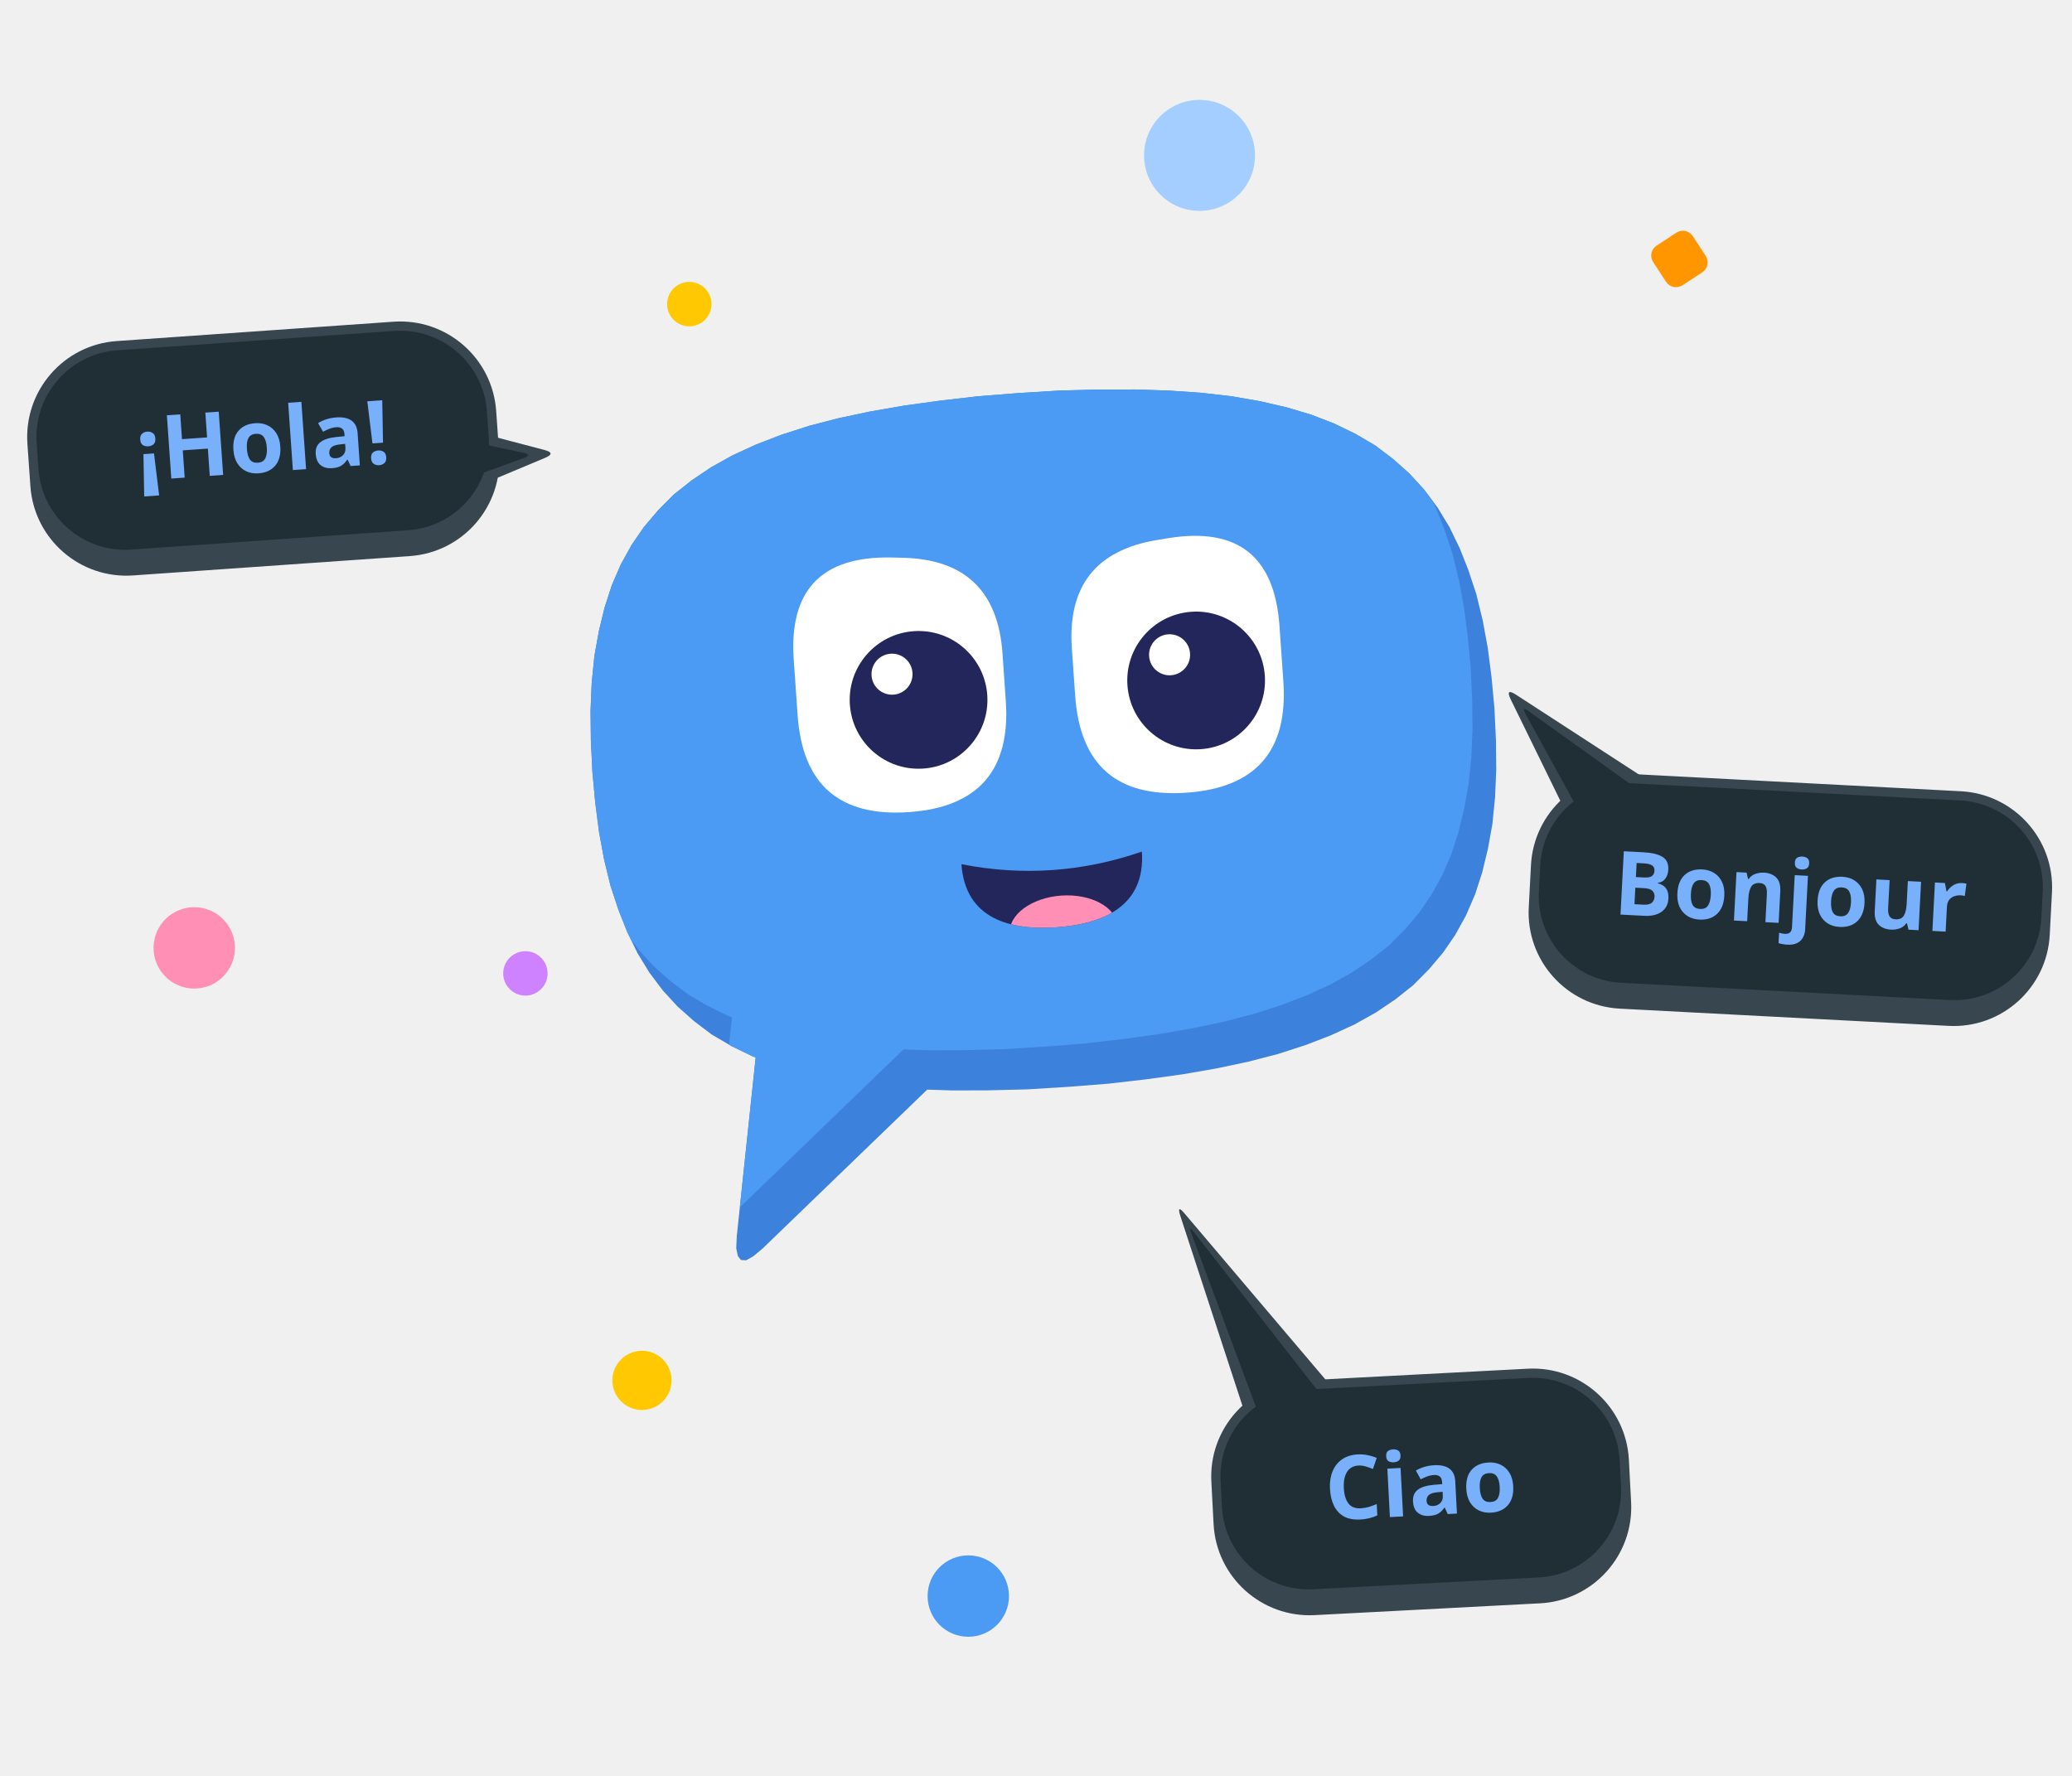
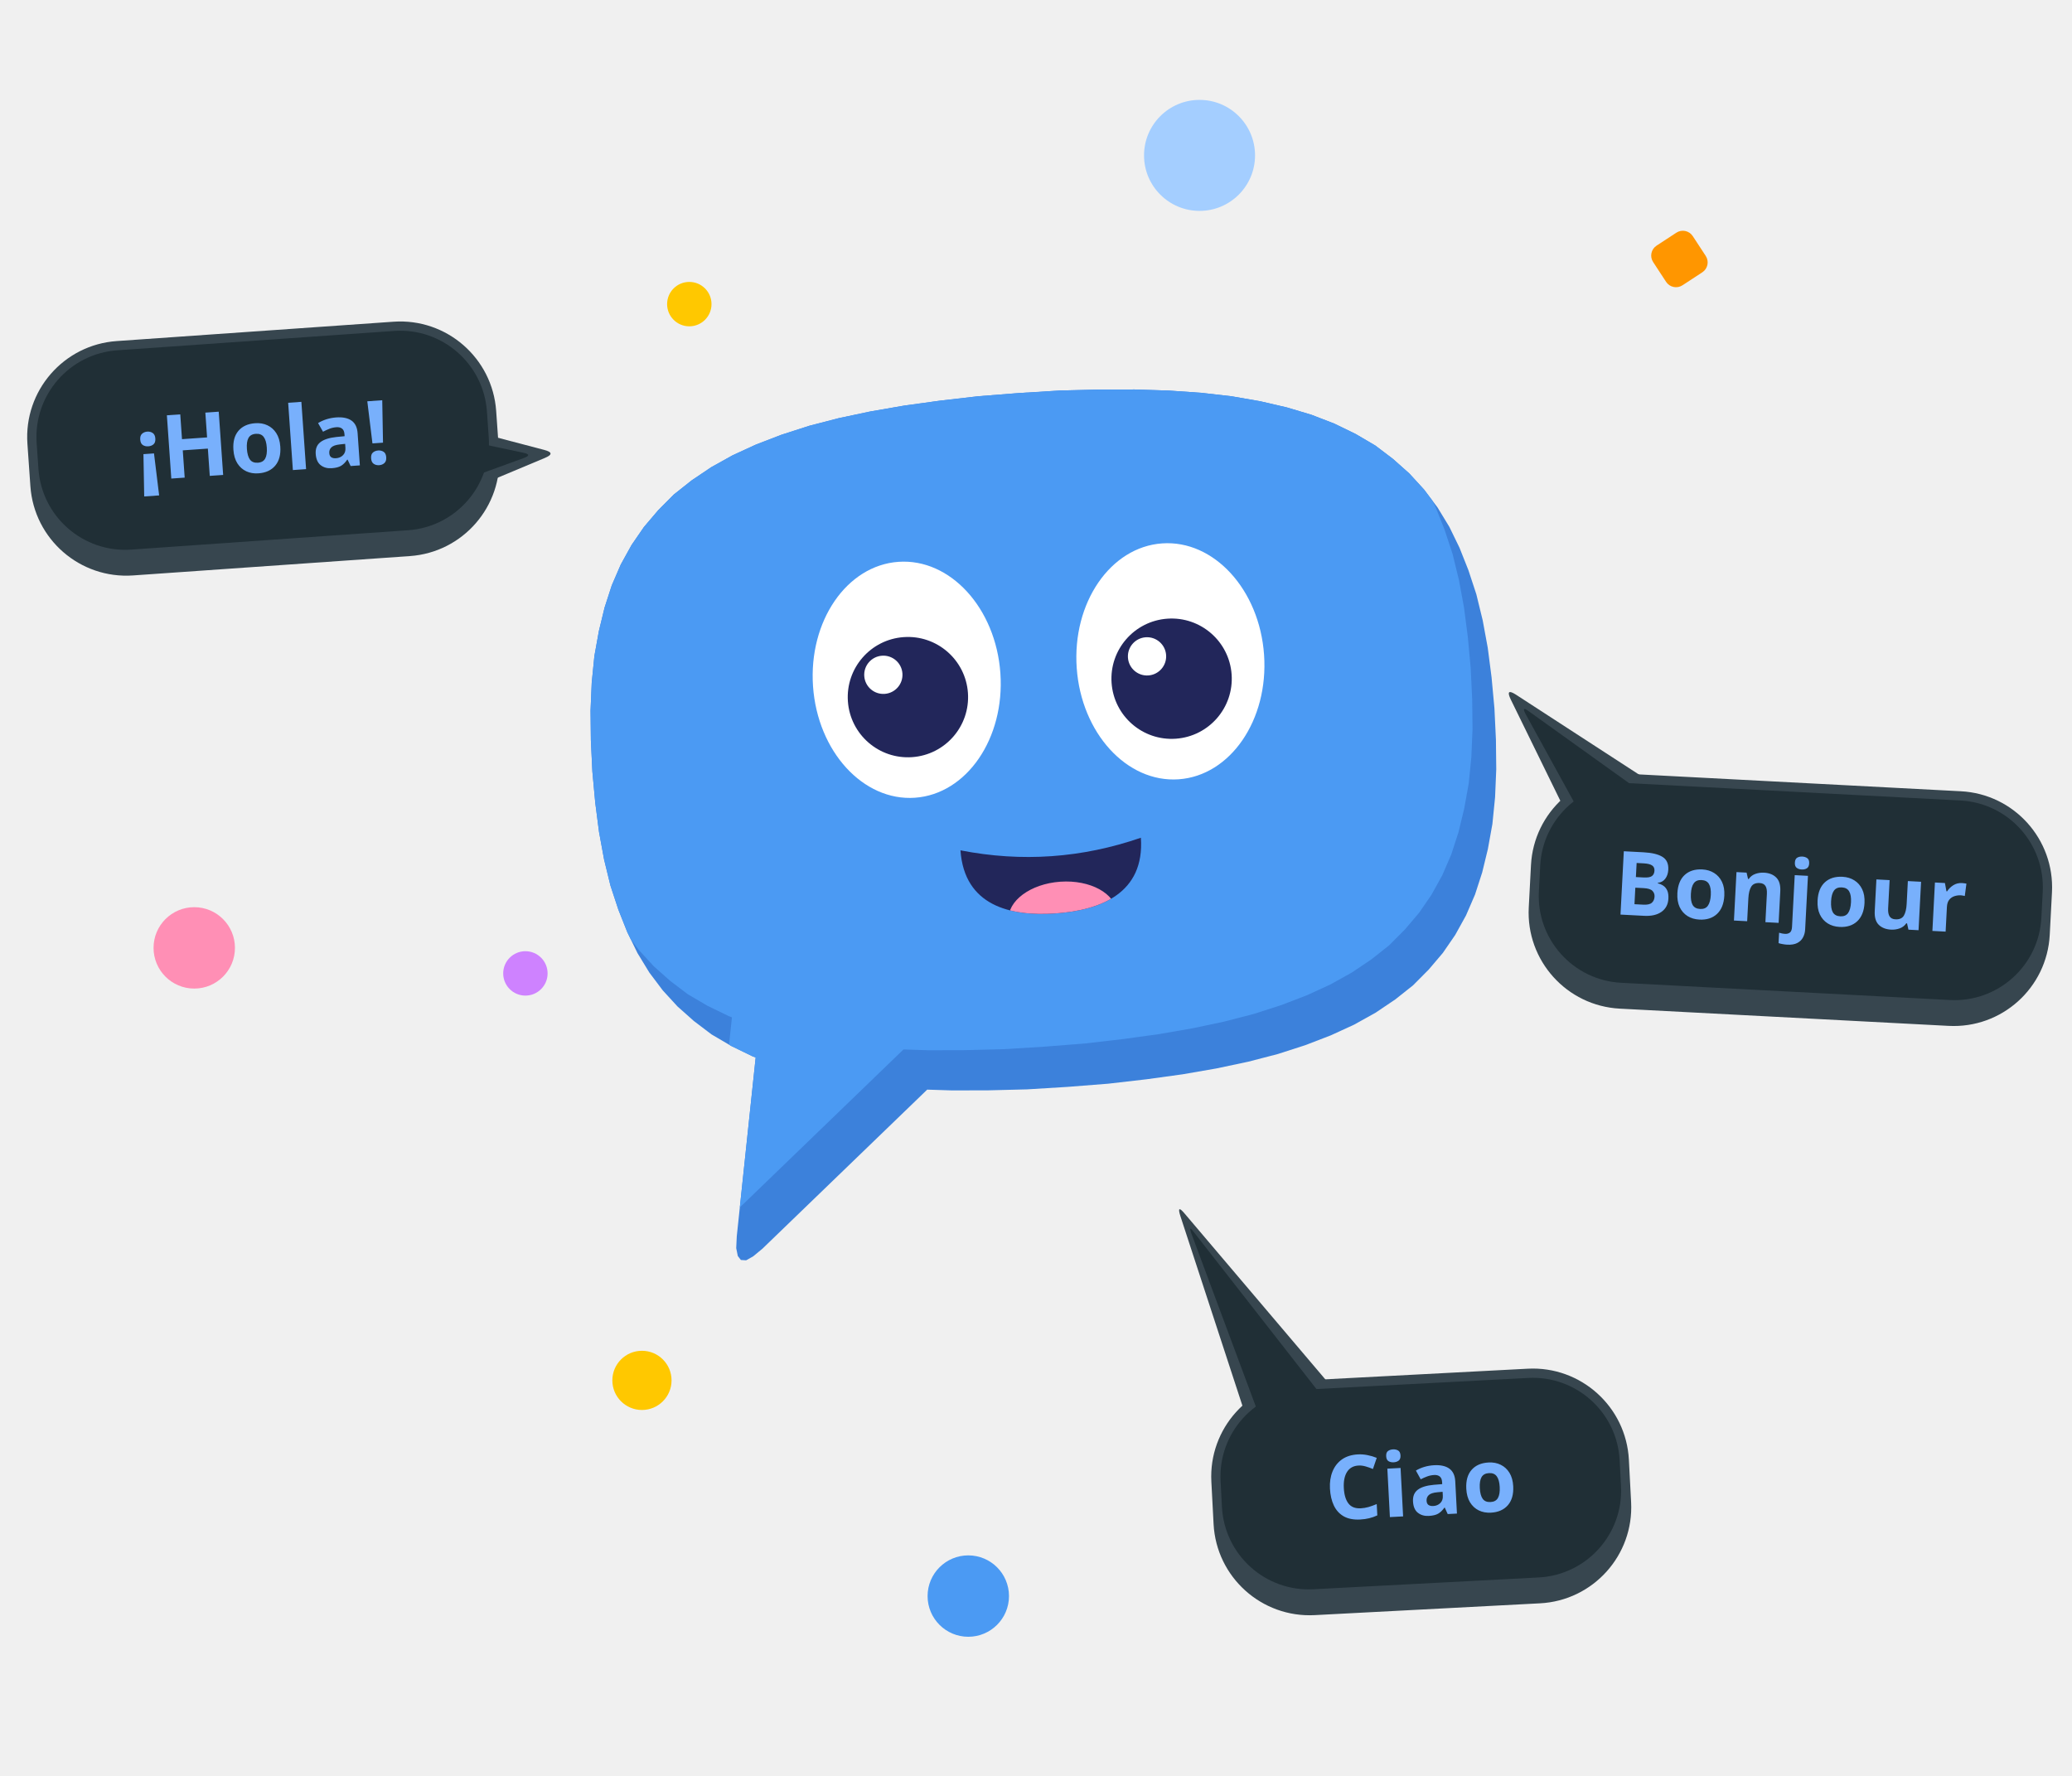
<svg xmlns="http://www.w3.org/2000/svg" viewBox="0 0 560 480" width="560" height="480">
  <g transform="translate(282 200) scale(0.94)">
    <g transform="rotate(-4 0 0)">
      <clipPath id="ma1">
        <path d="M0 -100L-11.7 -99.9L-22.8 -99.4L-33.2 -98.7L-43 -97.7L-52.3 -96.4L-60.9 -94.8L-69 -92.8L-76.5 -90.5L-83.4 -87.9L-89.8 -84.9L-95.7 -81.5L-101.1 -77.8L-105.9 -73.6L-110.3 -69.1L-114.2 -64.2L-117.7 -58.8L-120.7 -53L-123.2 -46.8L-125.3 -40.2L-127.1 -33.1L-128.4 -25.5L-129.3 -17.5L-129.8 -9L-130 0L-129.8 9L-129.3 17.5L-128.4 25.5L-127.1 33.1L-125.3 40.2L-123.2 46.8L-120.7 53L-117.7 58.8L-114.2 64.2L-110.3 69.1L-105.9 73.6L-101.1 77.8L-95.7 81.5L-89.8 84.9L-83.4 87.9L-76.5 90.5L-69 92.8L-60.9 94.8L-52.3 96.4L-43 97.7L-33.2 98.7L-22.8 99.4L-11.7 99.9L0 100L11.7 99.9L22.8 99.4L33.2 98.7L43 97.7L52.3 96.4L60.9 94.8L69 92.8L76.5 90.5L83.4 87.9L89.8 84.9L95.7 81.5L101.1 77.8L105.9 73.6L110.3 69.1L114.2 64.2L117.7 58.8L120.7 53L123.2 46.8L125.3 40.2L127.1 33.1L128.4 25.5L129.3 17.5L129.8 9L130 0L129.8 -9L129.3 -17.5L128.4 -25.5L127.1 -33.1L125.3 -40.2L123.2 -46.8L120.7 -53L117.7 -58.8L114.2 -64.2L110.3 -69.1L105.9 -73.6L101.1 -77.8L95.7 -81.5L89.8 -84.9L83.4 -87.9L76.5 -90.5L69 -92.8L60.9 -94.8L52.3 -96.4L43 -97.7L33.2 -98.7L22.8 -99.4L11.7 -99.9L0 -100ZM-97.9 136.2L-98.3 139.6L-98 141.9L-97.2 143.1L-95.7 143.3L-93.6 142.3L-90.8 140.3L-33.7 92.4L-31.6 90.3L-30.4 88.4L-30.2 86.5L-30.9 84.8L-32.5 83.2L-35 81.7L-75 62.3L-77.8 61.3L-80.2 61L-82.2 61.5L-83.8 62.9L-85 65L-85.8 67.8Z" />
      </clipPath>
      <g clip-path="url(#ma1)">
        <rect x="-132" y="-102" width="264" height="247.3" fill="#3C81DB" />
        <path d="M0 -100L-11.7 -99.9L-22.8 -99.4L-33.2 -98.7L-43 -97.7L-52.3 -96.4L-60.9 -94.8L-69 -92.8L-76.5 -90.5L-83.4 -87.9L-89.8 -84.9L-95.7 -81.5L-101.1 -77.8L-105.9 -73.6L-110.3 -69.1L-114.2 -64.2L-117.7 -58.8L-120.7 -53L-123.2 -46.8L-125.3 -40.2L-127.1 -33.1L-128.4 -25.5L-129.3 -17.5L-129.8 -9L-130 0L-129.8 9L-129.3 17.5L-128.4 25.5L-127.1 33.1L-125.3 40.2L-123.2 46.8L-120.7 53L-117.7 58.8L-114.2 64.2L-110.3 69.1L-105.9 73.6L-101.1 77.8L-95.7 81.5L-89.8 84.9L-83.4 87.9L-76.5 90.5L-69 92.8L-60.9 94.8L-52.3 96.4L-43 97.7L-33.2 98.7L-22.8 99.4L-11.7 99.9L0 100L11.7 99.9L22.8 99.4L33.2 98.7L43 97.7L52.3 96.4L60.9 94.8L69 92.8L76.5 90.5L83.4 87.9L89.8 84.9L95.7 81.5L101.1 77.8L105.9 73.6L110.3 69.1L114.2 64.2L117.7 58.8L120.7 53L123.2 46.8L125.3 40.2L127.1 33.1L128.4 25.5L129.3 17.5L129.8 9L130 0L129.8 -9L129.3 -17.5L128.4 -25.5L127.1 -33.1L125.3 -40.2L123.2 -46.8L120.7 -53L117.7 -58.8L114.2 -64.2L110.3 -69.1L105.9 -73.6L101.1 -77.8L95.7 -81.5L89.8 -84.9L83.4 -87.9L76.5 -90.5L69 -92.8L60.9 -94.8L52.3 -96.4L43 -97.7L33.2 -98.7L22.8 -99.4L11.7 -99.9L0 -100ZM-97.9 136.2L-98.3 139.6L-98 141.9L-97.2 143.1L-95.7 143.3L-93.6 142.3L-90.8 140.3L-33.7 92.4L-31.6 90.3L-30.4 88.4L-30.2 86.5L-30.9 84.8L-32.5 83.2L-35 81.7L-75 62.3L-77.8 61.3L-80.2 61L-82.2 61.5L-83.8 62.9L-85 65L-85.8 67.8Z" fill="#4B9AF3" transform="translate(-6 -12)" />
      </g>
-       <path d="M-10 -25.7Q-10 -52.7 -36.9 -55.1L-40.1 -55.4Q-70 -58 -70 -28L-70 -12Q-70 18 -40 18L-40 18Q-10 18 -10 -12Z" fill="#FFFFFF" />
-       <circle cx="-35" cy="-14" r="19.8" fill="#22265A" />
-       <circle cx="-42.1" cy="-21.9" r="5.9" fill="#FFFFFF" />
-       <path d="M10 -25.7Q10 -52.7 36.9 -55.1L40.1 -55.4Q70 -58 70 -28L70 -12Q70 18 40 18L40 18Q10 18 10 -12Z" fill="#FFFFFF" />
-       <circle cx="45" cy="-14" r="19.8" fill="#22265A" />
-       <circle cx="37.9" cy="-21.9" r="5.9" fill="#FFFFFF" />
+       <ellipse cx="-38" cy="-20" rx="27" ry="34" fill="#FFFFFF" />
+       <circle cx="-38" cy="-15" r="17.3" fill="#22265A" />
+       <circle cx="-44.6" cy="-21.9" r="5.5" fill="#FFFFFF" />
+       <ellipse cx="38" cy="-20" rx="27" ry="34" fill="#FFFFFF" />
+       <circle cx="38" cy="-15" r="17.3" fill="#22265A" />
+       <circle cx="31.4" cy="-21.9" r="5.5" fill="#FFFFFF" />
      <clipPath id="ma2">
-         <path d="M-26 34Q0 41 26 34C26 50 13 54 0 54C-13 54 -26 50 -26 34Z" />
+         <path d="M-26 30Q0 37 26 30C26 46 13 50 0 50C-13 50 -26 46 -26 30Z" />
      </clipPath>
      <g clip-path="url(#ma2)">
-         <path d="M-26 34Q0 41 26 34C26 50 13 54 0 54C-13 54 -26 50 -26 34Z" fill="#22265A" />
-         <ellipse cx="2" cy="55" rx="15.6" ry="10" fill="#FF8FB5" />
+         <path d="M-26 30Q0 37 26 30C26 46 13 50 0 50C-13 50 -26 46 -26 30Z" fill="#22265A" />
+         <ellipse cx="2" cy="51" rx="15.6" ry="10" fill="#FF8FB5" />
      </g>
    </g>
  </g>
  <g transform="rotate(-4 71 119)">
    <rect x="7.5" y="89.5" width="127" height="63.5" rx="26" fill="#37464F" />
    <path d="M110.4 141.4Q108.5 142 108.5 140L108.5 116Q108.5 114 110.4 114.6L146.7 126.9Q150 128 146.7 129.1Z" fill="#37464F" />
    <path d="M110.4 137.5Q108.5 138 108.5 136L108.5 120Q108.5 118 110.4 118.5L141.1 127.3Q143.5 128 141.1 128.7Z" fill="#202F36" />
    <rect x="10" y="92" width="122" height="54" rx="23.5" fill="#202F36" />
    <text x="71" y="127.6" font-family="Fredoka, Nunito, sans-serif" font-weight="700" font-size="24" text-anchor="middle" fill="#78B0FC">¡Hola!</text>
  </g>
  <g transform="rotate(3 484 241)">
    <rect x="413.5" y="211.5" width="141" height="63.5" rx="26" fill="#37464F" />
    <path d="M447.7 215.2Q449.4 216.2 448 217.6L430.9 234.4Q429.5 235.8 428.5 234.1L405.7 193.1Q404 190 407 191.7Z" fill="#37464F" />
    <path d="M444.9 217.9Q446.6 219 445.2 220.4L433.8 231.6Q432.4 233 431.3 231.3L409.9 196.8Q408.6 194.6 410.7 196Z" fill="#202F36" />
    <rect x="416" y="214" width="136" height="54" rx="23.5" fill="#202F36" />
    <text x="484" y="249.6" font-family="Fredoka, Nunito, sans-serif" font-weight="700" font-size="24" text-anchor="middle" fill="#78B0FC">Bonjour</text>
  </g>
  <g transform="rotate(-3 384 401)">
    <rect x="327.5" y="371.5" width="113" height="63.5" rx="26" fill="#37464F" />
    <path d="M364.8 378.2Q366 379.8 364.2 380.7L342.7 391.3Q340.9 392.2 340.4 390.2L322.9 325.4Q322 322 324.1 324.8Z" fill="#37464F" />
    <path d="M361.3 379.9Q362.5 381.6 360.7 382.5L346.3 389.5Q344.5 390.4 343.9 388.5L325.6 330.2Q324.9 327.8 326.3 329.9Z" fill="#202F36" />
    <rect x="330" y="374" width="108" height="54" rx="23.5" fill="#202F36" />
    <text x="384" y="409.6" font-family="Fredoka, Nunito, sans-serif" font-weight="700" font-size="24" text-anchor="middle" fill="#78B0FC">Ciao</text>
  </g>
  <circle cx="186.3" cy="82.2" r="6" fill="#FFC800" />
  <circle cx="52.5" cy="256.2" r="11" fill="#FF8FB5" />
  <circle cx="142" cy="263.1" r="6" fill="#CE82FF" />
  <rect x="447.5" y="63.6" width="12.8" height="12.8" rx="3.2" fill="#FF9600" transform="rotate(56.8 453.9 70)" />
  <circle cx="324.2" cy="42" r="15" fill="#A4CEFF" />
  <circle cx="261.7" cy="431.4" r="11" fill="#4B9AF3" />
  <circle cx="173.5" cy="373.1" r="8" fill="#FFC800" />
</svg>
